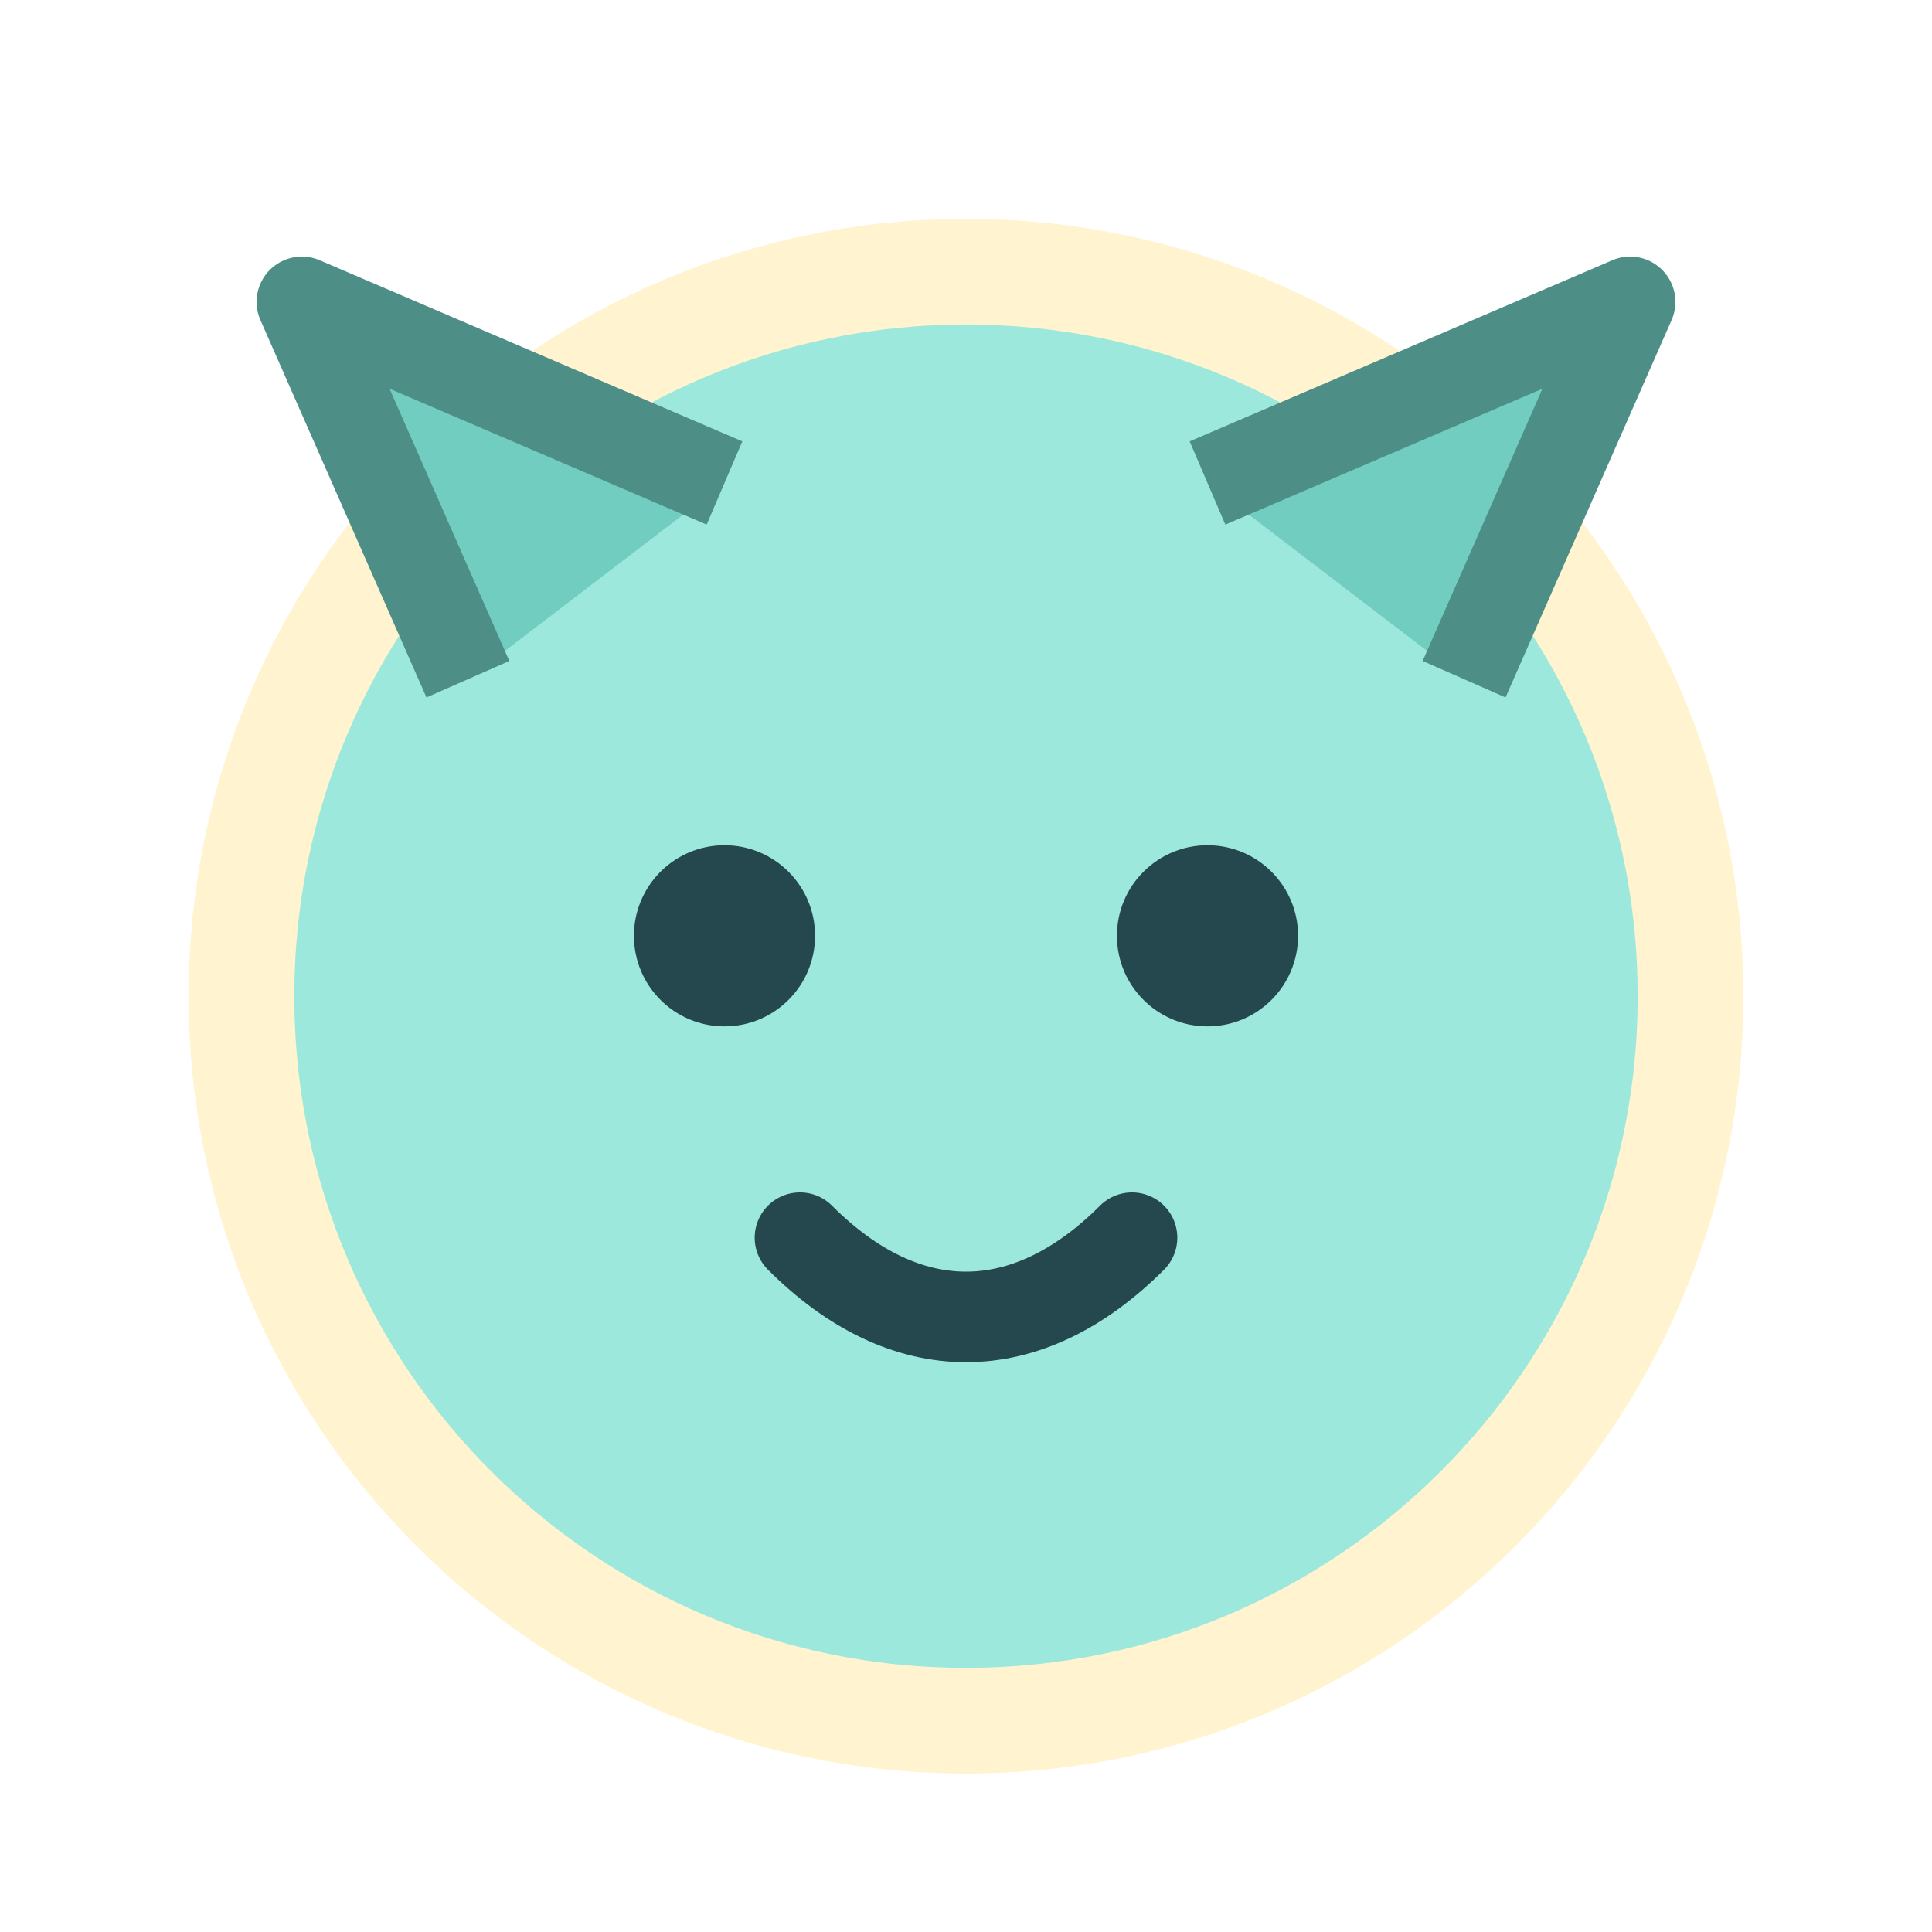
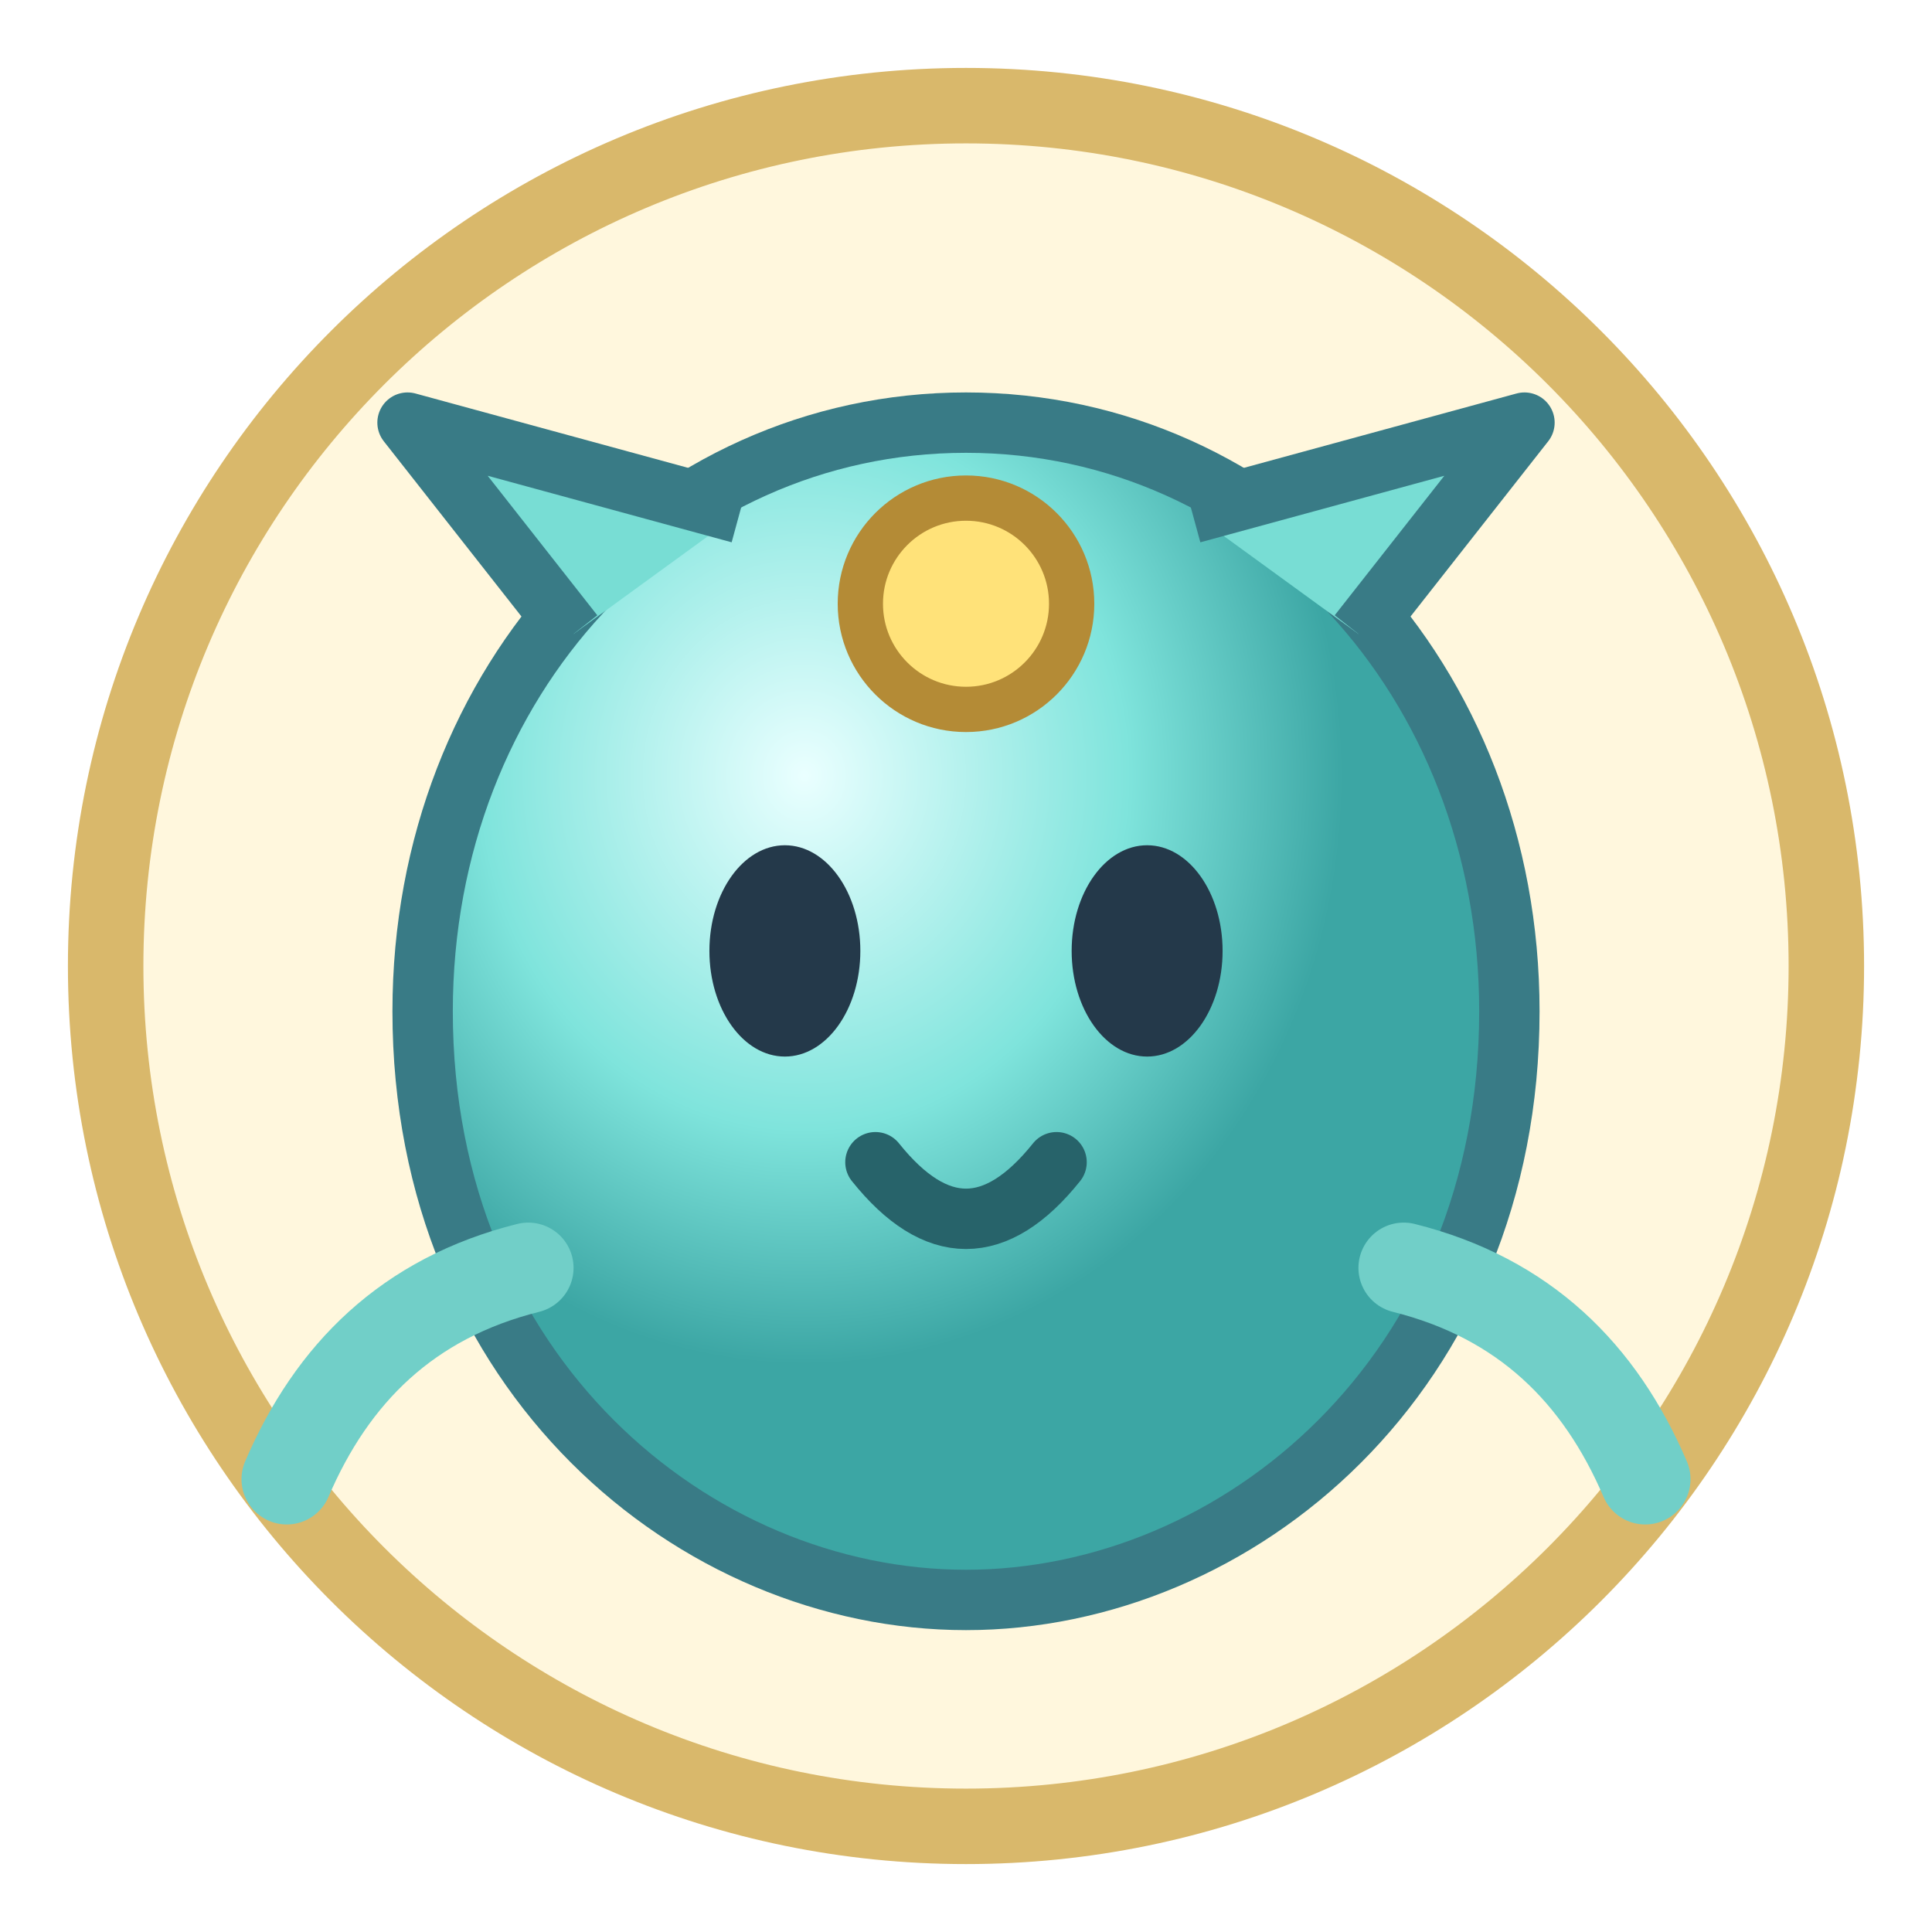
<svg xmlns="http://www.w3.org/2000/svg" viewBox="0 0 128 128">
-   <circle cx="64" cy="66" r="48" fill="#9de8dc" stroke="#fff4cf" stroke-width="7" />
-   <path d="M31 45 20 20l28 12M97 45l11-25-28 12" fill="#70cdbf" stroke="#4d8f87" stroke-width="6" stroke-linejoin="round" />
-   <circle cx="48" cy="62" r="6" fill="#24484d" />
-   <circle cx="80" cy="62" r="6" fill="#24484d" />
-   <path d="M53 82c7 7 15 7 22 0" fill="none" stroke="#24484d" stroke-width="6" stroke-linecap="round" />
+   <defs>
+     <radialGradient id="g" cx="35%" cy="30%">
+       <stop stop-color="#eaffff" />
+       <stop offset=".6" stop-color="#7fe4dc" />
+       <stop offset="1" stop-color="#3ca6a4" />
+     </radialGradient>
+   </defs>
+   <circle cx="64" cy="64" r="57" fill="#fff7dd" stroke="#d9b86b" stroke-width="5" />
+   <path d="M28 67c0-22 16-39 36-39s36 17 36 39c0 24-18 39-36 39S28 91 28 67z" fill="url(#g)" stroke="#397b86" stroke-width="4" />
+   <path d="M38 42L27 28l22 6M90 42l11-14-22 6" fill="#78ddd4" stroke="#397b86" stroke-width="4" stroke-linejoin="round" />
+   <ellipse cx="52" cy="63" rx="5" ry="7" fill="#24394a" />
+   <ellipse cx="76" cy="63" rx="5" ry="7" fill="#24394a" />
+   <path d="M58 77c4 5 8 5 12 0" fill="none" stroke="#27636a" stroke-width="4" stroke-linecap="round" />
+   <path d="M35 84c-8 2-13 7-16 14M93 84c8 2 13 7 16 14" stroke="#71cfc8" stroke-width="6" stroke-linecap="round" />
+   <circle cx="64" cy="40" r="7" fill="#ffe279" stroke="#b48b36" stroke-width="3" />
</svg>
